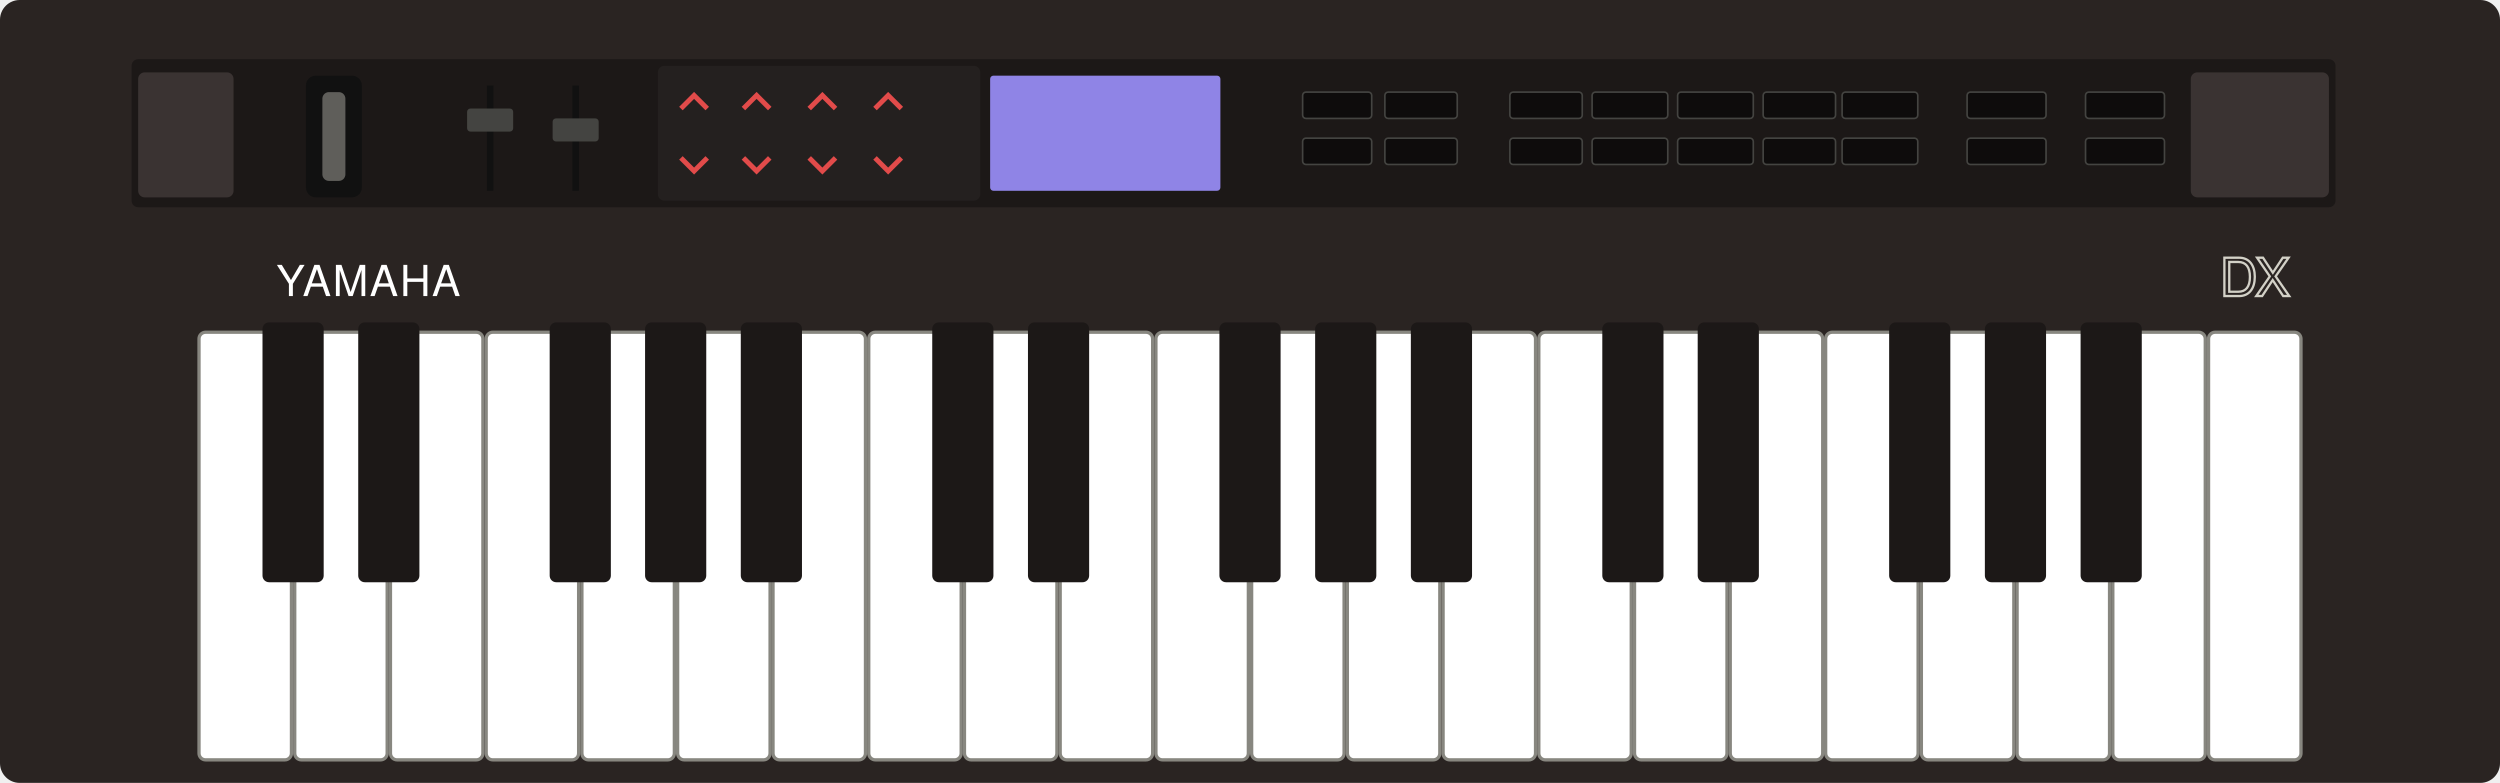
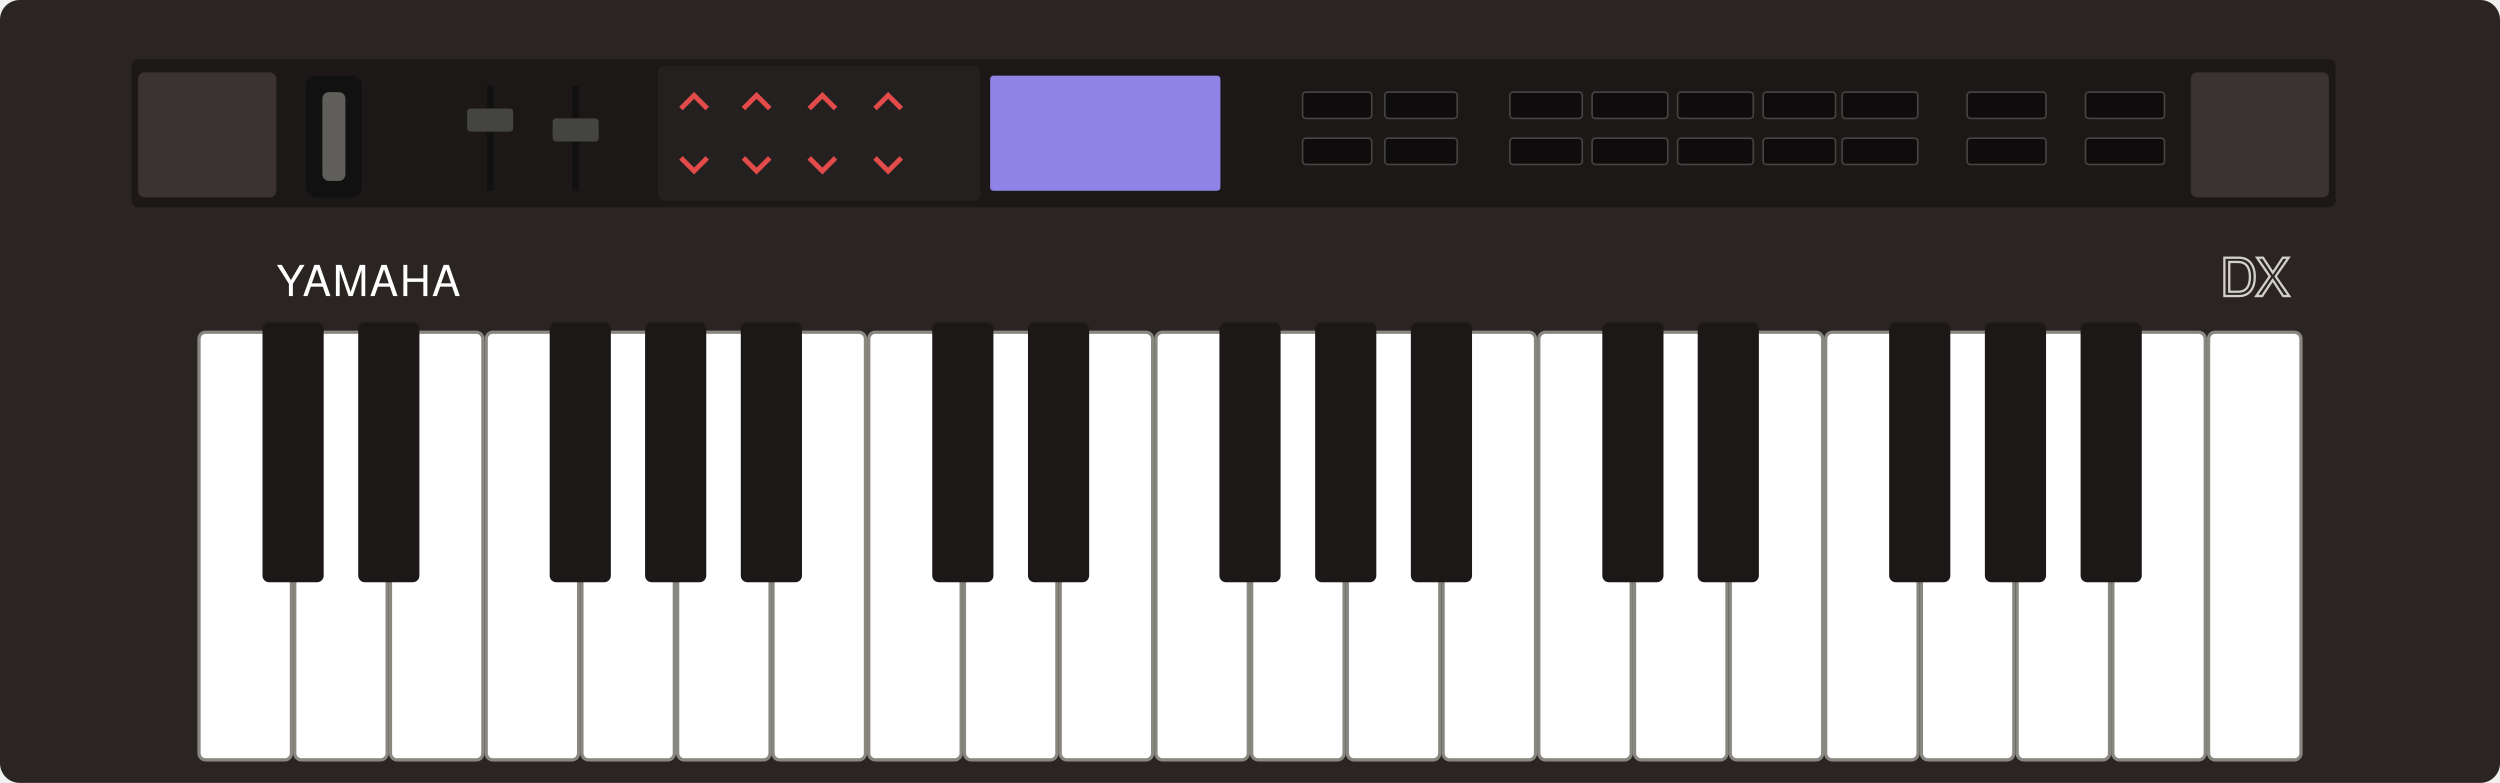
<svg xmlns="http://www.w3.org/2000/svg" viewBox="0 0 760 238" width="760" height="238" role="img" font-family="Helvetica, Arial, sans-serif">
  <rect x="0" y="0" width="760" height="238" rx="6" fill="#2A2422" />
  <g transform="translate(37 0)">
    <rect x="3" y="18" width="670" height="45" rx="2" fill="#1C1817" />
-     <rect x="5" y="22" width="29" height="38" rx="2" fill="#3A3332" />
+     <rect x="5" y="22" width="42" height="38" rx="2" fill="#3A3332" />
    <rect x="629" y="22" width="42" height="38" rx="2" fill="#3A3332" />
    <rect x="56" y="23" width="17" height="37" rx="3" fill="#111111" />
    <rect x="61" y="28" width="7" height="27" rx="2" fill="#5F5E5A" />
    <rect x="111" y="26" width="2" height="32" fill="#111111" />
    <rect x="105" y="33" width="14" height="7" rx="1" fill="#444441" />
    <rect x="137" y="26" width="2" height="32" fill="#111111" />
    <rect x="131" y="36" width="14" height="7" rx="1" fill="#444441" />
    <rect x="163" y="20" width="98" height="41" rx="2" fill="#24201F" />
    <path d="M170 33 L174 29 L178 33" fill="none" stroke="#E24B4A" stroke-width="1.5" />
    <path d="M170 48 L174 52 L178 48" fill="none" stroke="#E24B4A" stroke-width="1.5" />
    <path d="M189 33 L193 29 L197 33" fill="none" stroke="#E24B4A" stroke-width="1.5" />
    <path d="M189 48 L193 52 L197 48" fill="none" stroke="#E24B4A" stroke-width="1.5" />
    <path d="M209 33 L213 29 L217 33" fill="none" stroke="#E24B4A" stroke-width="1.5" />
    <path d="M209 48 L213 52 L217 48" fill="none" stroke="#E24B4A" stroke-width="1.5" />
    <path d="M229 33 L233 29 L237 33" fill="none" stroke="#E24B4A" stroke-width="1.5" />
    <path d="M229 48 L233 52 L237 48" fill="none" stroke="#E24B4A" stroke-width="1.5" />
    <rect x="264" y="23" width="70" height="35" rx="1" fill="#8F84E6" />
    <rect x="359" y="28" width="21" height="8" rx="1" fill="#0E0C0C" stroke="#444441" stroke-width="0.5" />
    <rect x="359" y="42" width="21" height="8" rx="1" fill="#0E0C0C" stroke="#444441" stroke-width="0.5" />
    <rect x="384" y="28" width="22" height="8" rx="1" fill="#0E0C0C" stroke="#444441" stroke-width="0.5" />
    <rect x="384" y="42" width="22" height="8" rx="1" fill="#0E0C0C" stroke="#444441" stroke-width="0.5" />
    <rect x="422" y="28" width="22" height="8" rx="1" fill="#0E0C0C" stroke="#444441" stroke-width="0.5" />
    <rect x="422" y="42" width="22" height="8" rx="1" fill="#0E0C0C" stroke="#444441" stroke-width="0.5" />
    <rect x="447" y="28" width="23" height="8" rx="1" fill="#0E0C0C" stroke="#444441" stroke-width="0.5" />
    <rect x="447" y="42" width="23" height="8" rx="1" fill="#0E0C0C" stroke="#444441" stroke-width="0.5" />
    <rect x="473" y="28" width="23" height="8" rx="1" fill="#0E0C0C" stroke="#444441" stroke-width="0.5" />
    <rect x="473" y="42" width="23" height="8" rx="1" fill="#0E0C0C" stroke="#444441" stroke-width="0.5" />
    <rect x="499" y="28" width="22" height="8" rx="1" fill="#0E0C0C" stroke="#444441" stroke-width="0.5" />
    <rect x="499" y="42" width="22" height="8" rx="1" fill="#0E0C0C" stroke="#444441" stroke-width="0.5" />
    <rect x="523" y="28" width="23" height="8" rx="1" fill="#0E0C0C" stroke="#444441" stroke-width="0.5" />
    <rect x="523" y="42" width="23" height="8" rx="1" fill="#0E0C0C" stroke="#444441" stroke-width="0.5" />
    <rect x="561" y="28" width="24" height="8" rx="1" fill="#0E0C0C" stroke="#444441" stroke-width="0.5" />
    <rect x="561" y="42" width="24" height="8" rx="1" fill="#0E0C0C" stroke="#444441" stroke-width="0.5" />
    <rect x="597" y="28" width="24" height="8" rx="1" fill="#0E0C0C" stroke="#444441" stroke-width="0.5" />
    <rect x="597" y="42" width="24" height="8" rx="1" fill="#0E0C0C" stroke="#444441" stroke-width="0.5" />
    <text x="47" y="90" font-size="13" font-weight="500" fill="#FFFFFF" letter-spacing="0.5">YAMAHA</text>
    <text x="648.5" y="90" font-size="16" text-anchor="middle" fill="none" stroke="#D3D1C7" stroke-width="0.7">DX</text>
    <rect x="23.5" y="101" width="28.1" height="130" rx="2" fill="#FFFFFF" stroke="#888780" />
    <rect x="52.6" y="101" width="28.1" height="130" rx="2" fill="#FFFFFF" stroke="#888780" />
    <rect x="81.7" y="101" width="28.1" height="130" rx="2" fill="#FFFFFF" stroke="#888780" />
    <rect x="110.8" y="101" width="28.1" height="130" rx="2" fill="#FFFFFF" stroke="#888780" />
    <rect x="139.9" y="101" width="28.1" height="130" rx="2" fill="#FFFFFF" stroke="#888780" />
    <rect x="169.0" y="101" width="28.1" height="130" rx="2" fill="#FFFFFF" stroke="#888780" />
    <rect x="198.0" y="101" width="28.1" height="130" rx="2" fill="#FFFFFF" stroke="#888780" />
    <rect x="227.1" y="101" width="28.1" height="130" rx="2" fill="#FFFFFF" stroke="#888780" />
    <rect x="256.2" y="101" width="28.1" height="130" rx="2" fill="#FFFFFF" stroke="#888780" />
    <rect x="285.3" y="101" width="28.1" height="130" rx="2" fill="#FFFFFF" stroke="#888780" />
    <rect x="314.4" y="101" width="28.1" height="130" rx="2" fill="#FFFFFF" stroke="#888780" />
    <rect x="343.5" y="101" width="28.1" height="130" rx="2" fill="#FFFFFF" stroke="#888780" />
    <rect x="372.6" y="101" width="28.1" height="130" rx="2" fill="#FFFFFF" stroke="#888780" />
    <rect x="401.7" y="101" width="28.1" height="130" rx="2" fill="#FFFFFF" stroke="#888780" />
    <rect x="430.8" y="101" width="28.1" height="130" rx="2" fill="#FFFFFF" stroke="#888780" />
    <rect x="459.9" y="101" width="28.1" height="130" rx="2" fill="#FFFFFF" stroke="#888780" />
    <rect x="489.0" y="101" width="28.1" height="130" rx="2" fill="#FFFFFF" stroke="#888780" />
    <rect x="518.0" y="101" width="28.1" height="130" rx="2" fill="#FFFFFF" stroke="#888780" />
    <rect x="547.1" y="101" width="28.1" height="130" rx="2" fill="#FFFFFF" stroke="#888780" />
    <rect x="576.2" y="101" width="28.1" height="130" rx="2" fill="#FFFFFF" stroke="#888780" />
    <rect x="605.3" y="101" width="28.1" height="130" rx="2" fill="#FFFFFF" stroke="#888780" />
    <rect x="634.4" y="101" width="28.1" height="130" rx="2" fill="#FFFFFF" stroke="#888780" />
    <rect x="42.8" y="98" width="18.6" height="79" rx="2" fill="#1C1817" />
    <rect x="71.9" y="98" width="18.6" height="79" rx="2" fill="#1C1817" />
    <rect x="130.1" y="98" width="18.6" height="79" rx="2" fill="#1C1817" />
    <rect x="159.1" y="98" width="18.6" height="79" rx="2" fill="#1C1817" />
    <rect x="188.2" y="98" width="18.6" height="79" rx="2" fill="#1C1817" />
    <rect x="246.4" y="98" width="18.6" height="79" rx="2" fill="#1C1817" />
    <rect x="275.5" y="98" width="18.6" height="79" rx="2" fill="#1C1817" />
    <rect x="333.7" y="98" width="18.6" height="79" rx="2" fill="#1C1817" />
    <rect x="362.8" y="98" width="18.6" height="79" rx="2" fill="#1C1817" />
    <rect x="391.9" y="98" width="18.6" height="79" rx="2" fill="#1C1817" />
    <rect x="450.1" y="98" width="18.6" height="79" rx="2" fill="#1C1817" />
    <rect x="479.1" y="98" width="18.6" height="79" rx="2" fill="#1C1817" />
    <rect x="537.3" y="98" width="18.6" height="79" rx="2" fill="#1C1817" />
    <rect x="566.4" y="98" width="18.6" height="79" rx="2" fill="#1C1817" />
    <rect x="595.5" y="98" width="18.6" height="79" rx="2" fill="#1C1817" />
  </g>
</svg>
